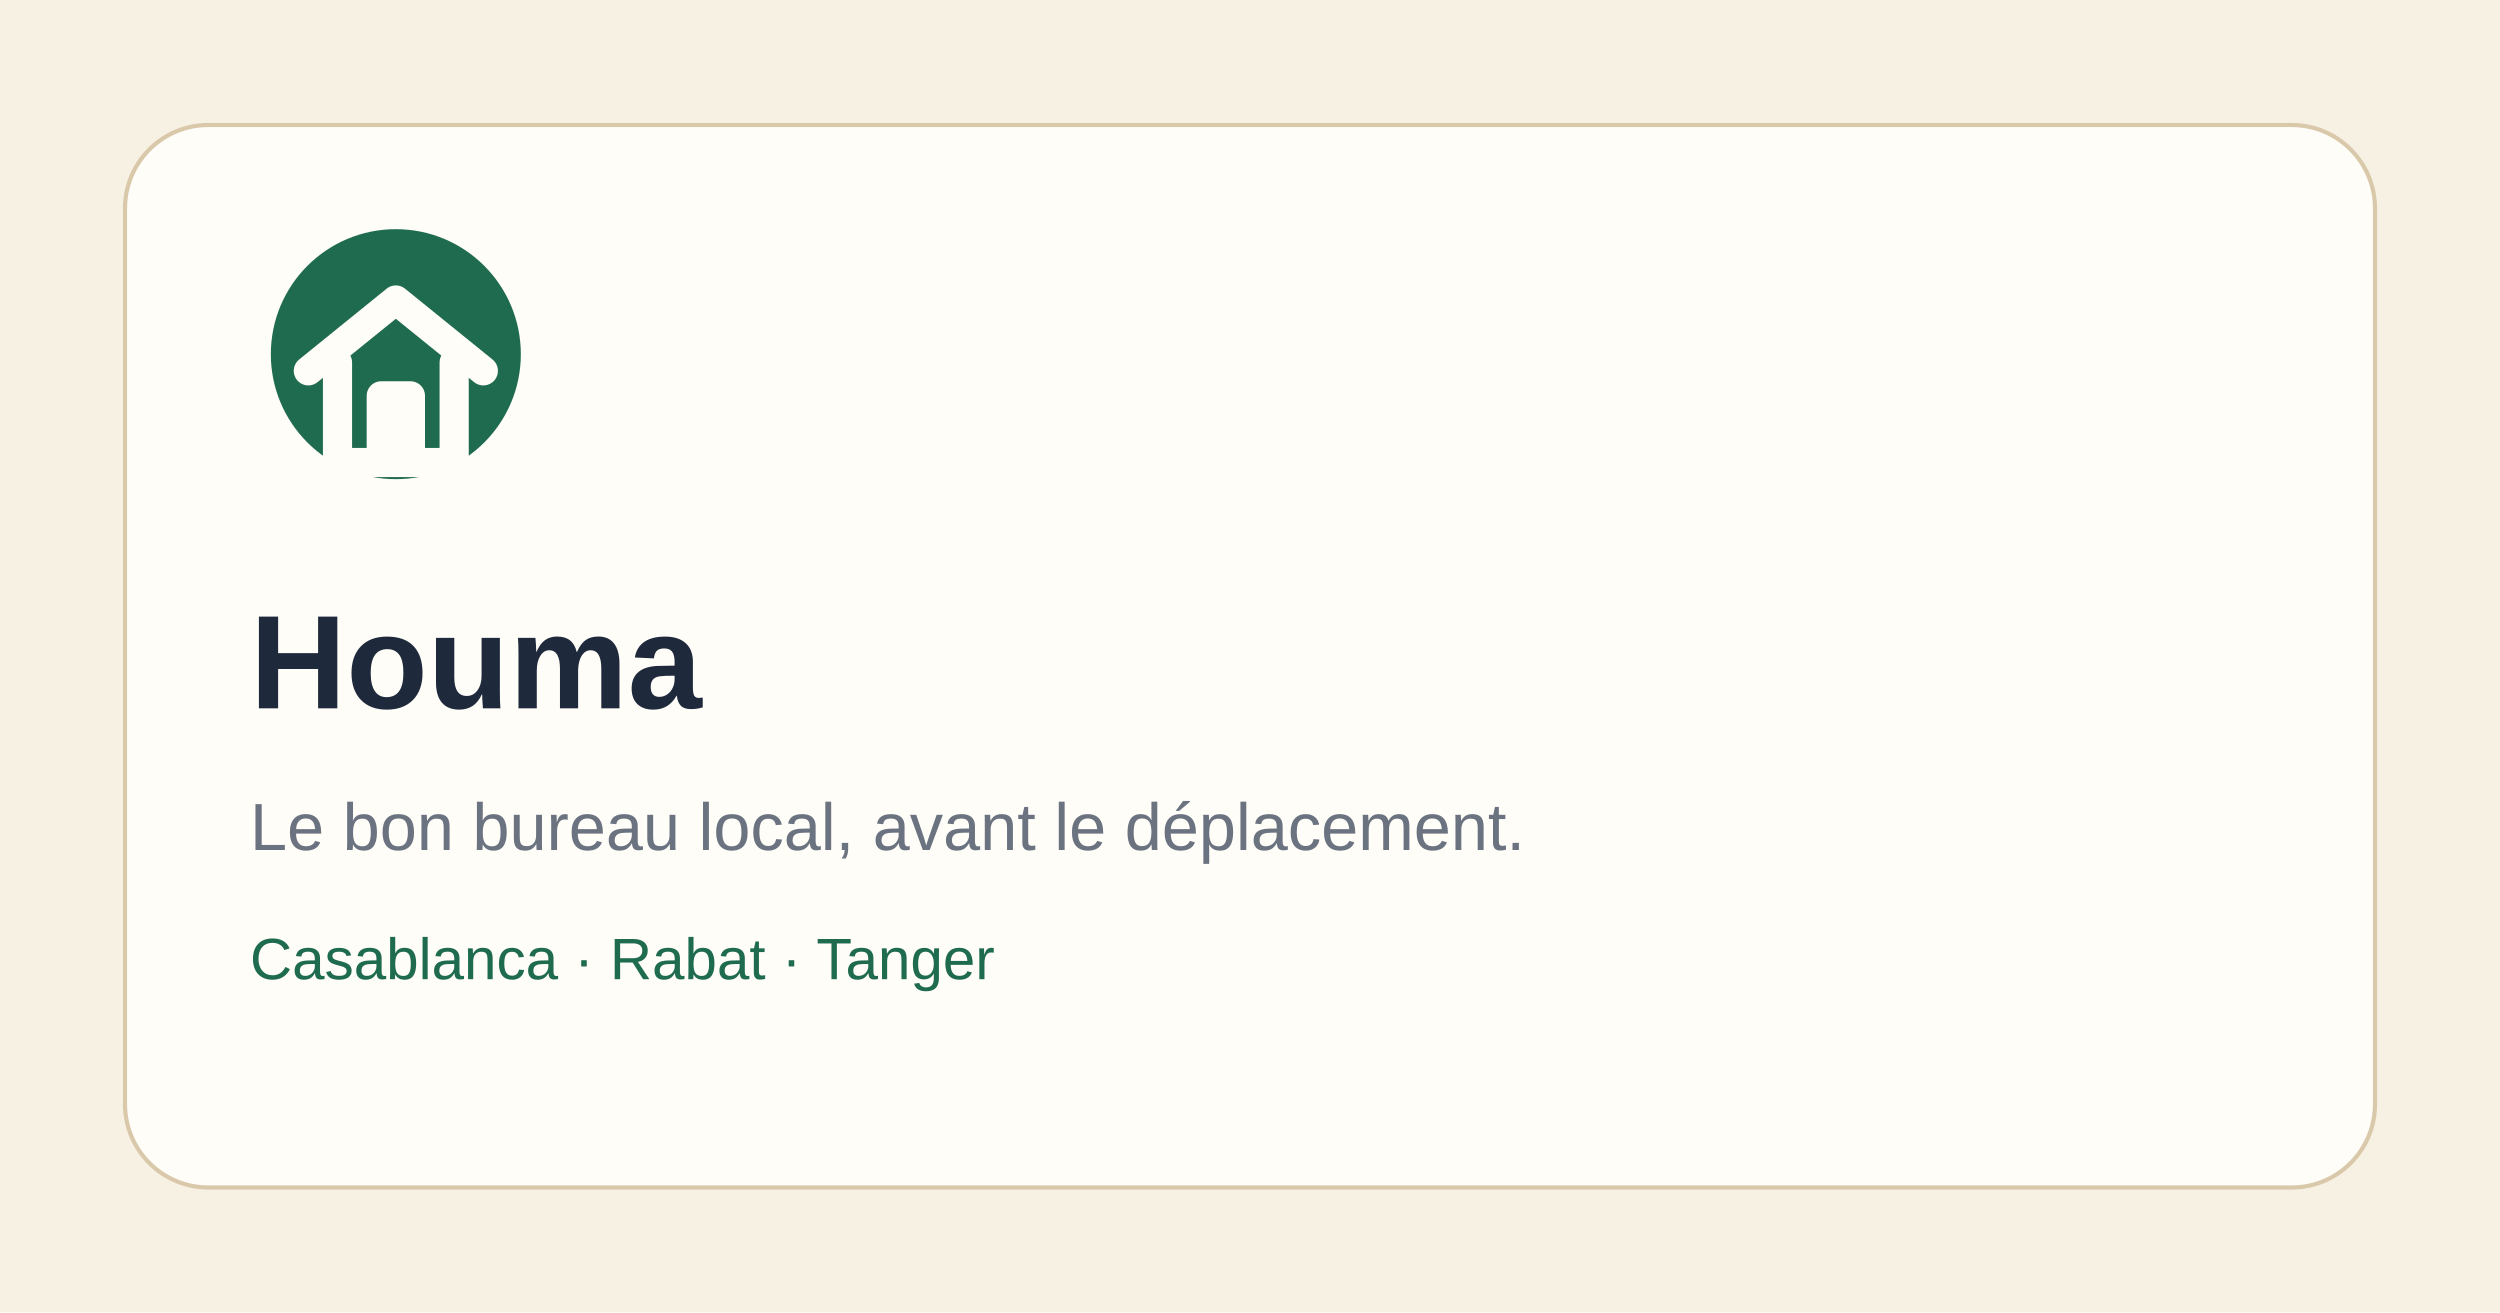
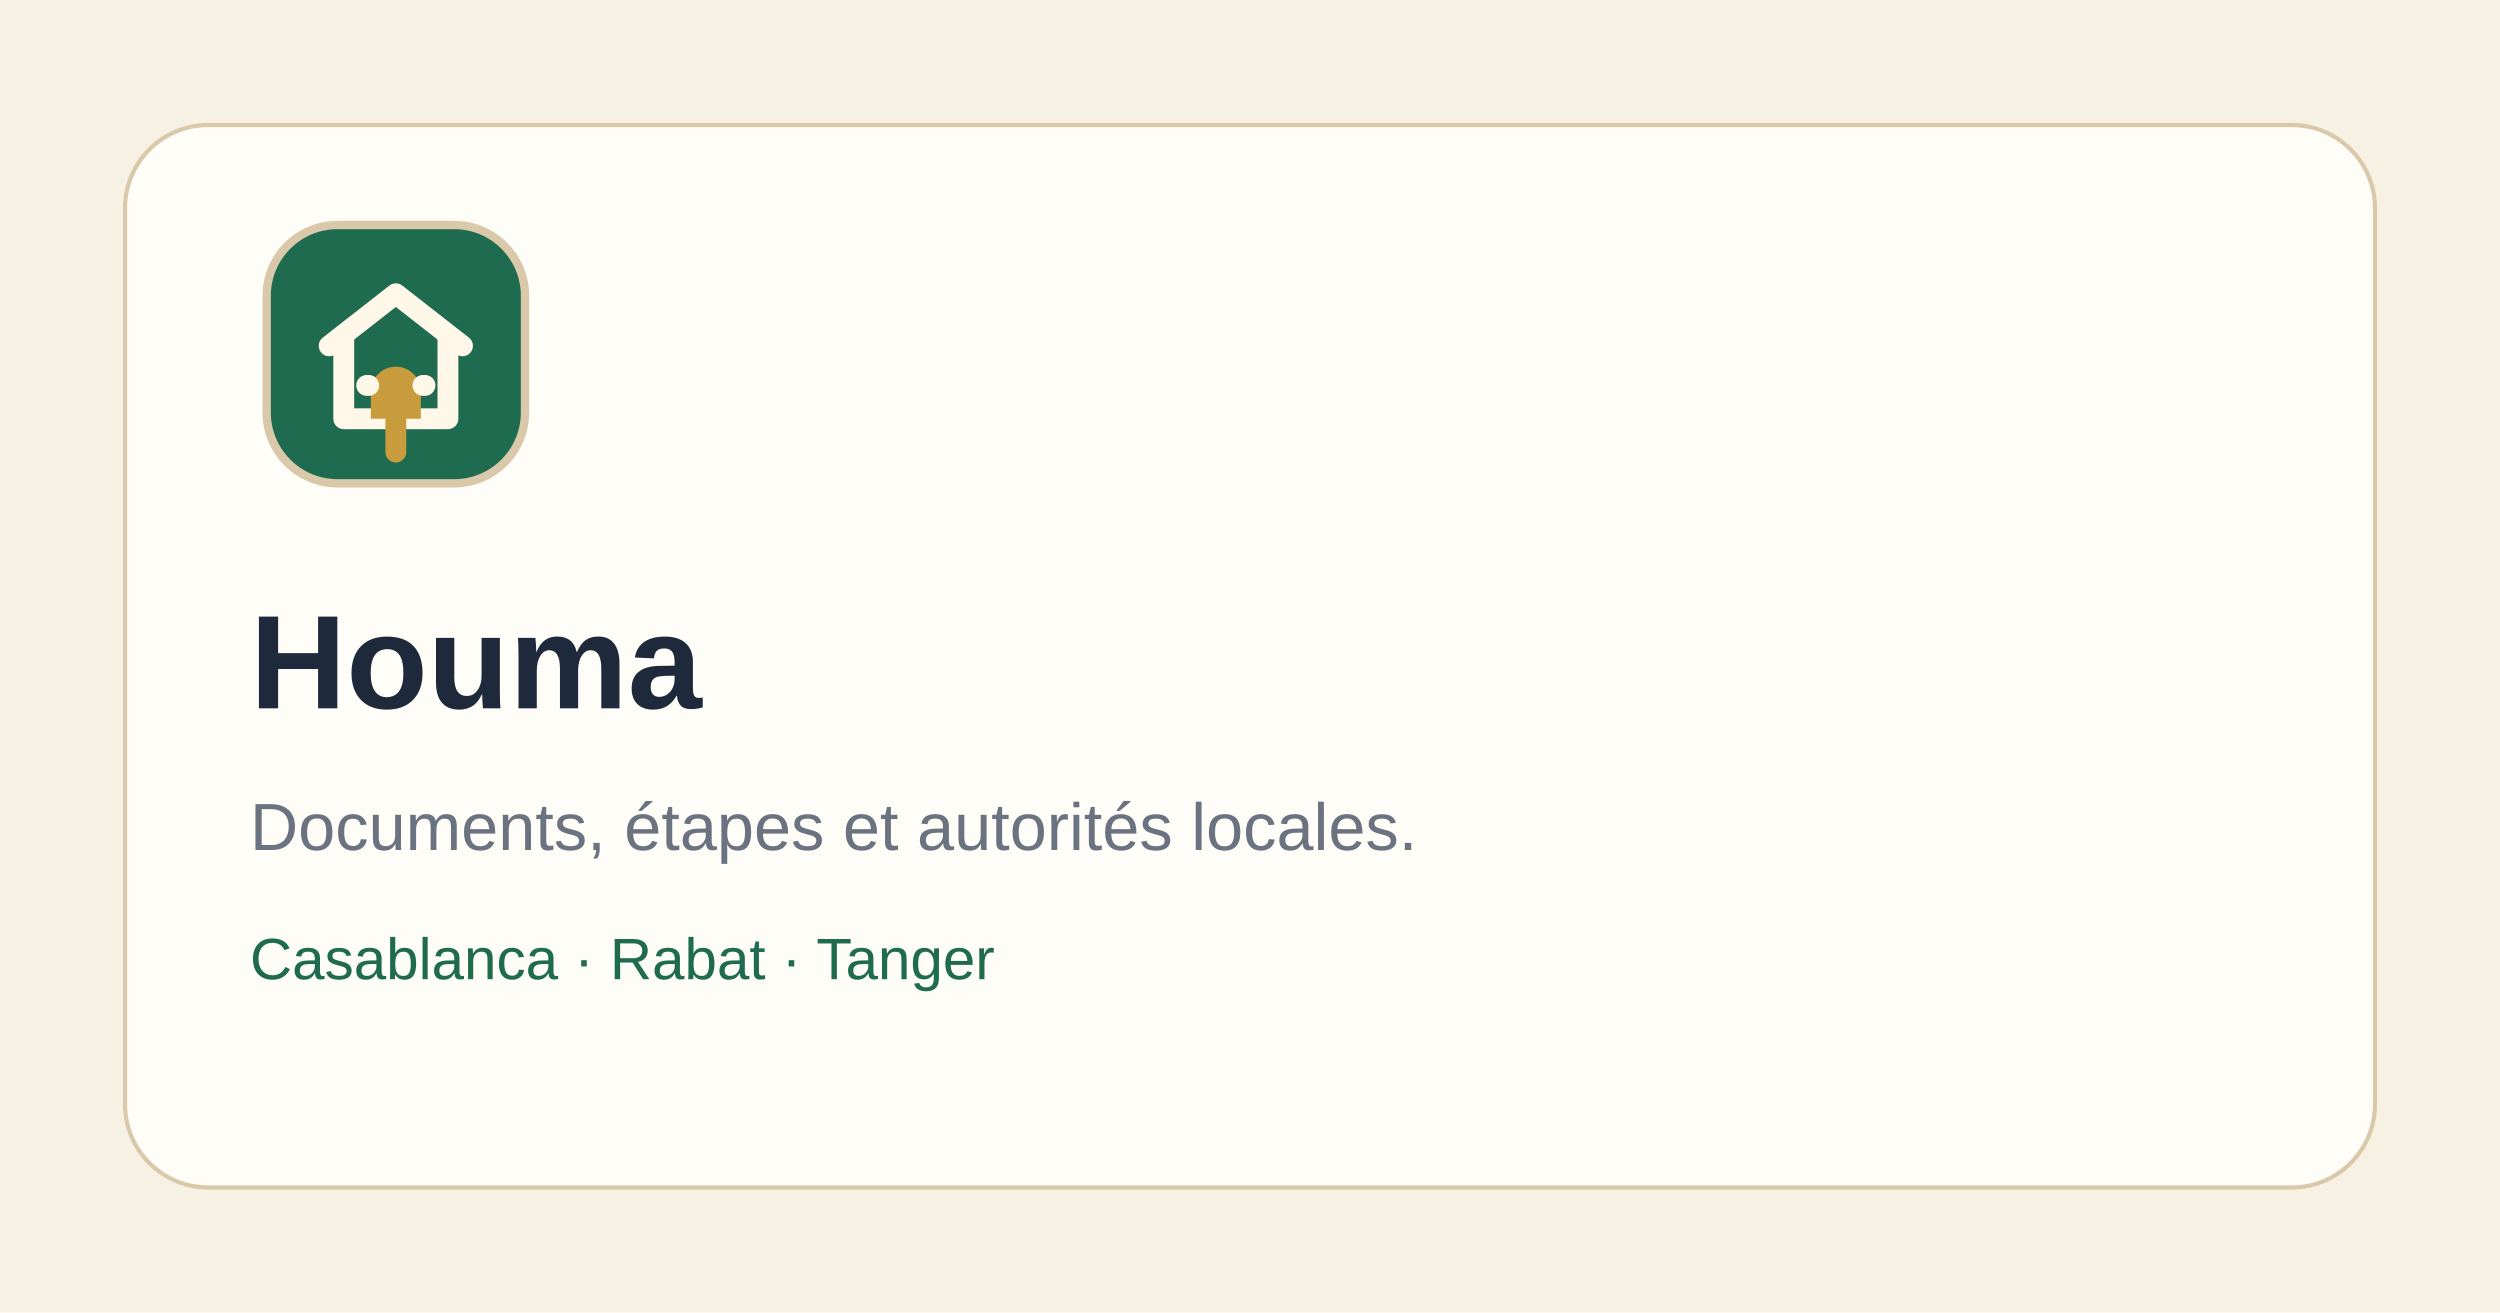
<svg xmlns="http://www.w3.org/2000/svg" width="1200" height="630" viewBox="0 0 1200 630" fill="none">
  <rect width="1200" height="630" fill="#F7F1E3" />
  <rect x="60" y="60" width="1080" height="510" rx="40" fill="#FFFDF8" stroke="#D9C8A9" stroke-width="2" />
-   <circle cx="190" cy="170" r="60" fill="#1F6B4F" />
-   <path d="M148 178L190 144L232 178" stroke="#FFFDF8" stroke-width="14" stroke-linecap="round" stroke-linejoin="round" />
-   <path d="M162 174V222H218V174" stroke="#FFFDF8" stroke-width="14" stroke-linecap="round" stroke-linejoin="round" />
-   <path d="M183 222V190H197V222" stroke="#FFFDF8" stroke-width="14" stroke-linecap="round" stroke-linejoin="round" />
+   <rect x="128" y="108" width="124" height="124" rx="34" fill="#1F6B4F" stroke="#D9C8A9" stroke-width="4" />
+   <path d="M158 166L190 141L222 166" stroke="#FFF8E8" stroke-width="10" stroke-linecap="round" stroke-linejoin="round" />
+   <path d="M165 163V201H215V163" stroke="#FFF8E8" stroke-width="10" stroke-linecap="round" stroke-linejoin="round" />
+   <path d="M190 176C183.373 176 178 181.373 178 188V201H202V188C202 181.373 196.627 176 190 176Z" fill="#C89B3C" />
+   <path d="M190 201V217" stroke="#C89B3C" stroke-width="10" stroke-linecap="round" />
+   <path d="M176 185H177" stroke="#FFF8E8" stroke-width="10" stroke-linecap="round" />
+   <path d="M203 185H204" stroke="#FFF8E8" stroke-width="10" stroke-linecap="round" />
  <text x="120" y="340" fill="#1E293B" font-family="Arial, sans-serif" font-size="64" font-weight="700">Houma</text>
-   <text x="120" y="408" fill="#6B7280" font-family="Arial, sans-serif" font-size="32">Le bon bureau local, avant le déplacement.</text>
+   <text x="120" y="408" fill="#6B7280" font-family="Arial, sans-serif" font-size="32">Documents, étapes et autorités locales.</text>
  <text x="120" y="470" fill="#1F6B4F" font-family="Arial, sans-serif" font-size="28">Casablanca · Rabat · Tanger</text>
</svg>
